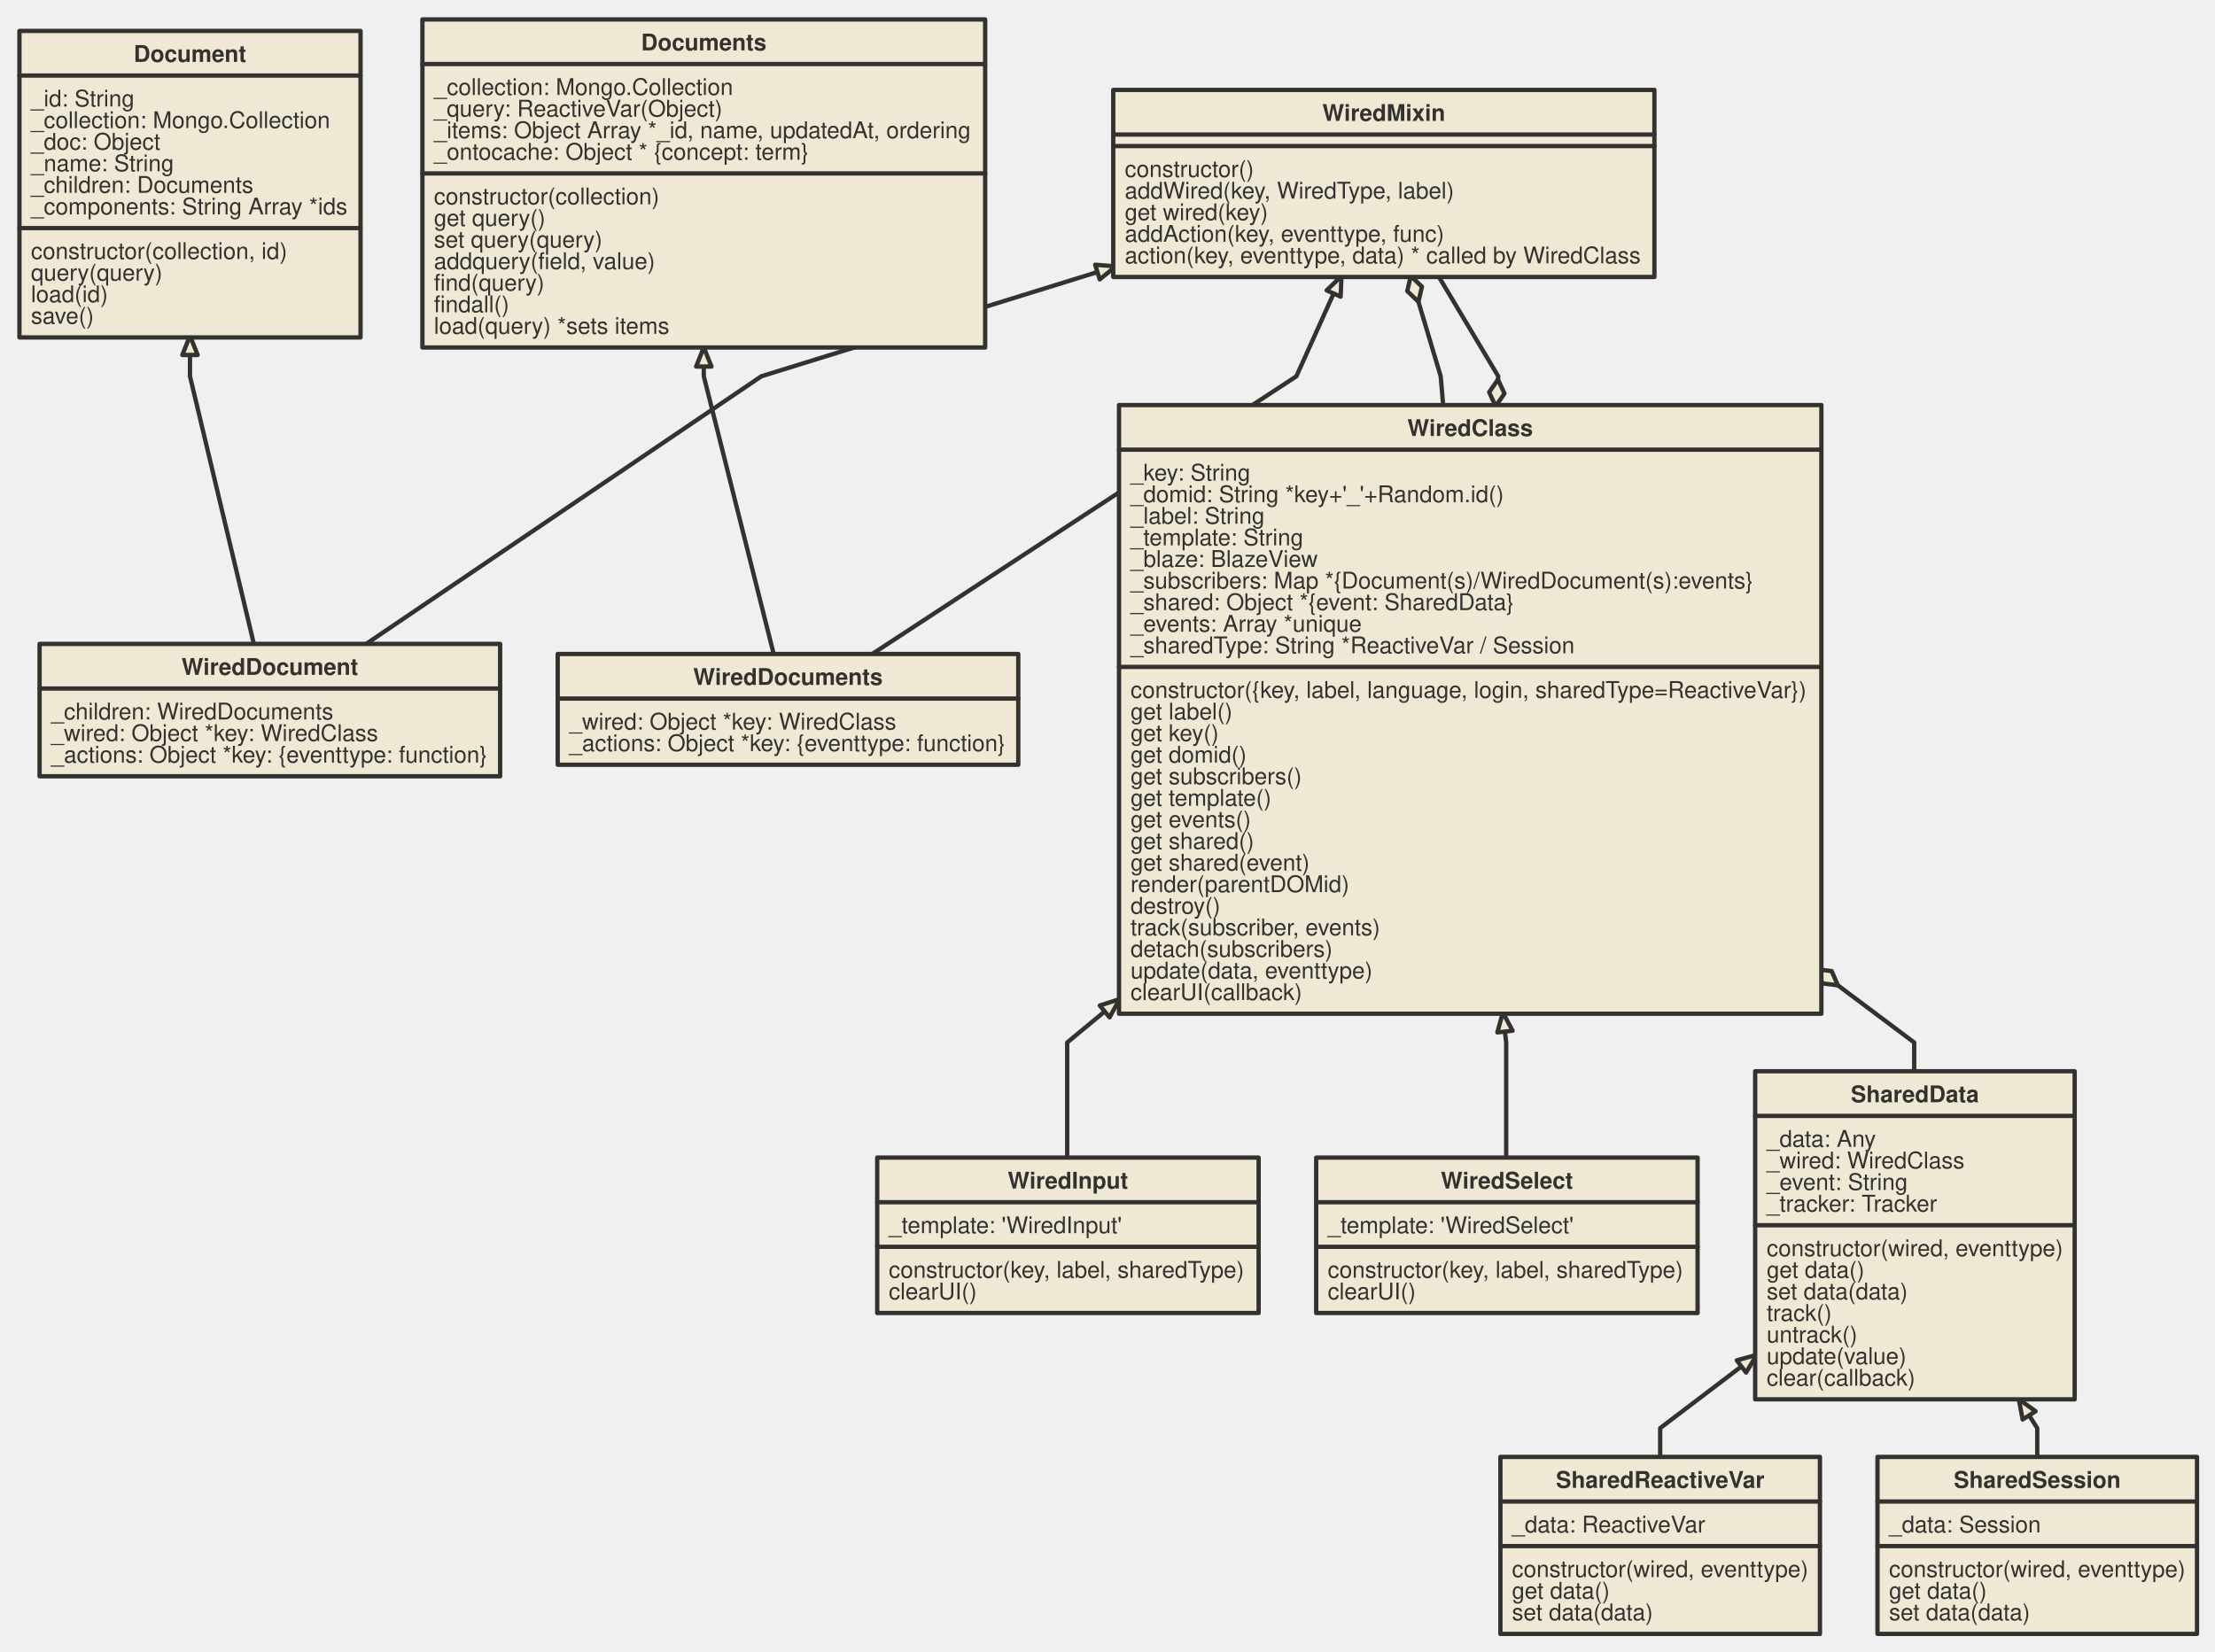
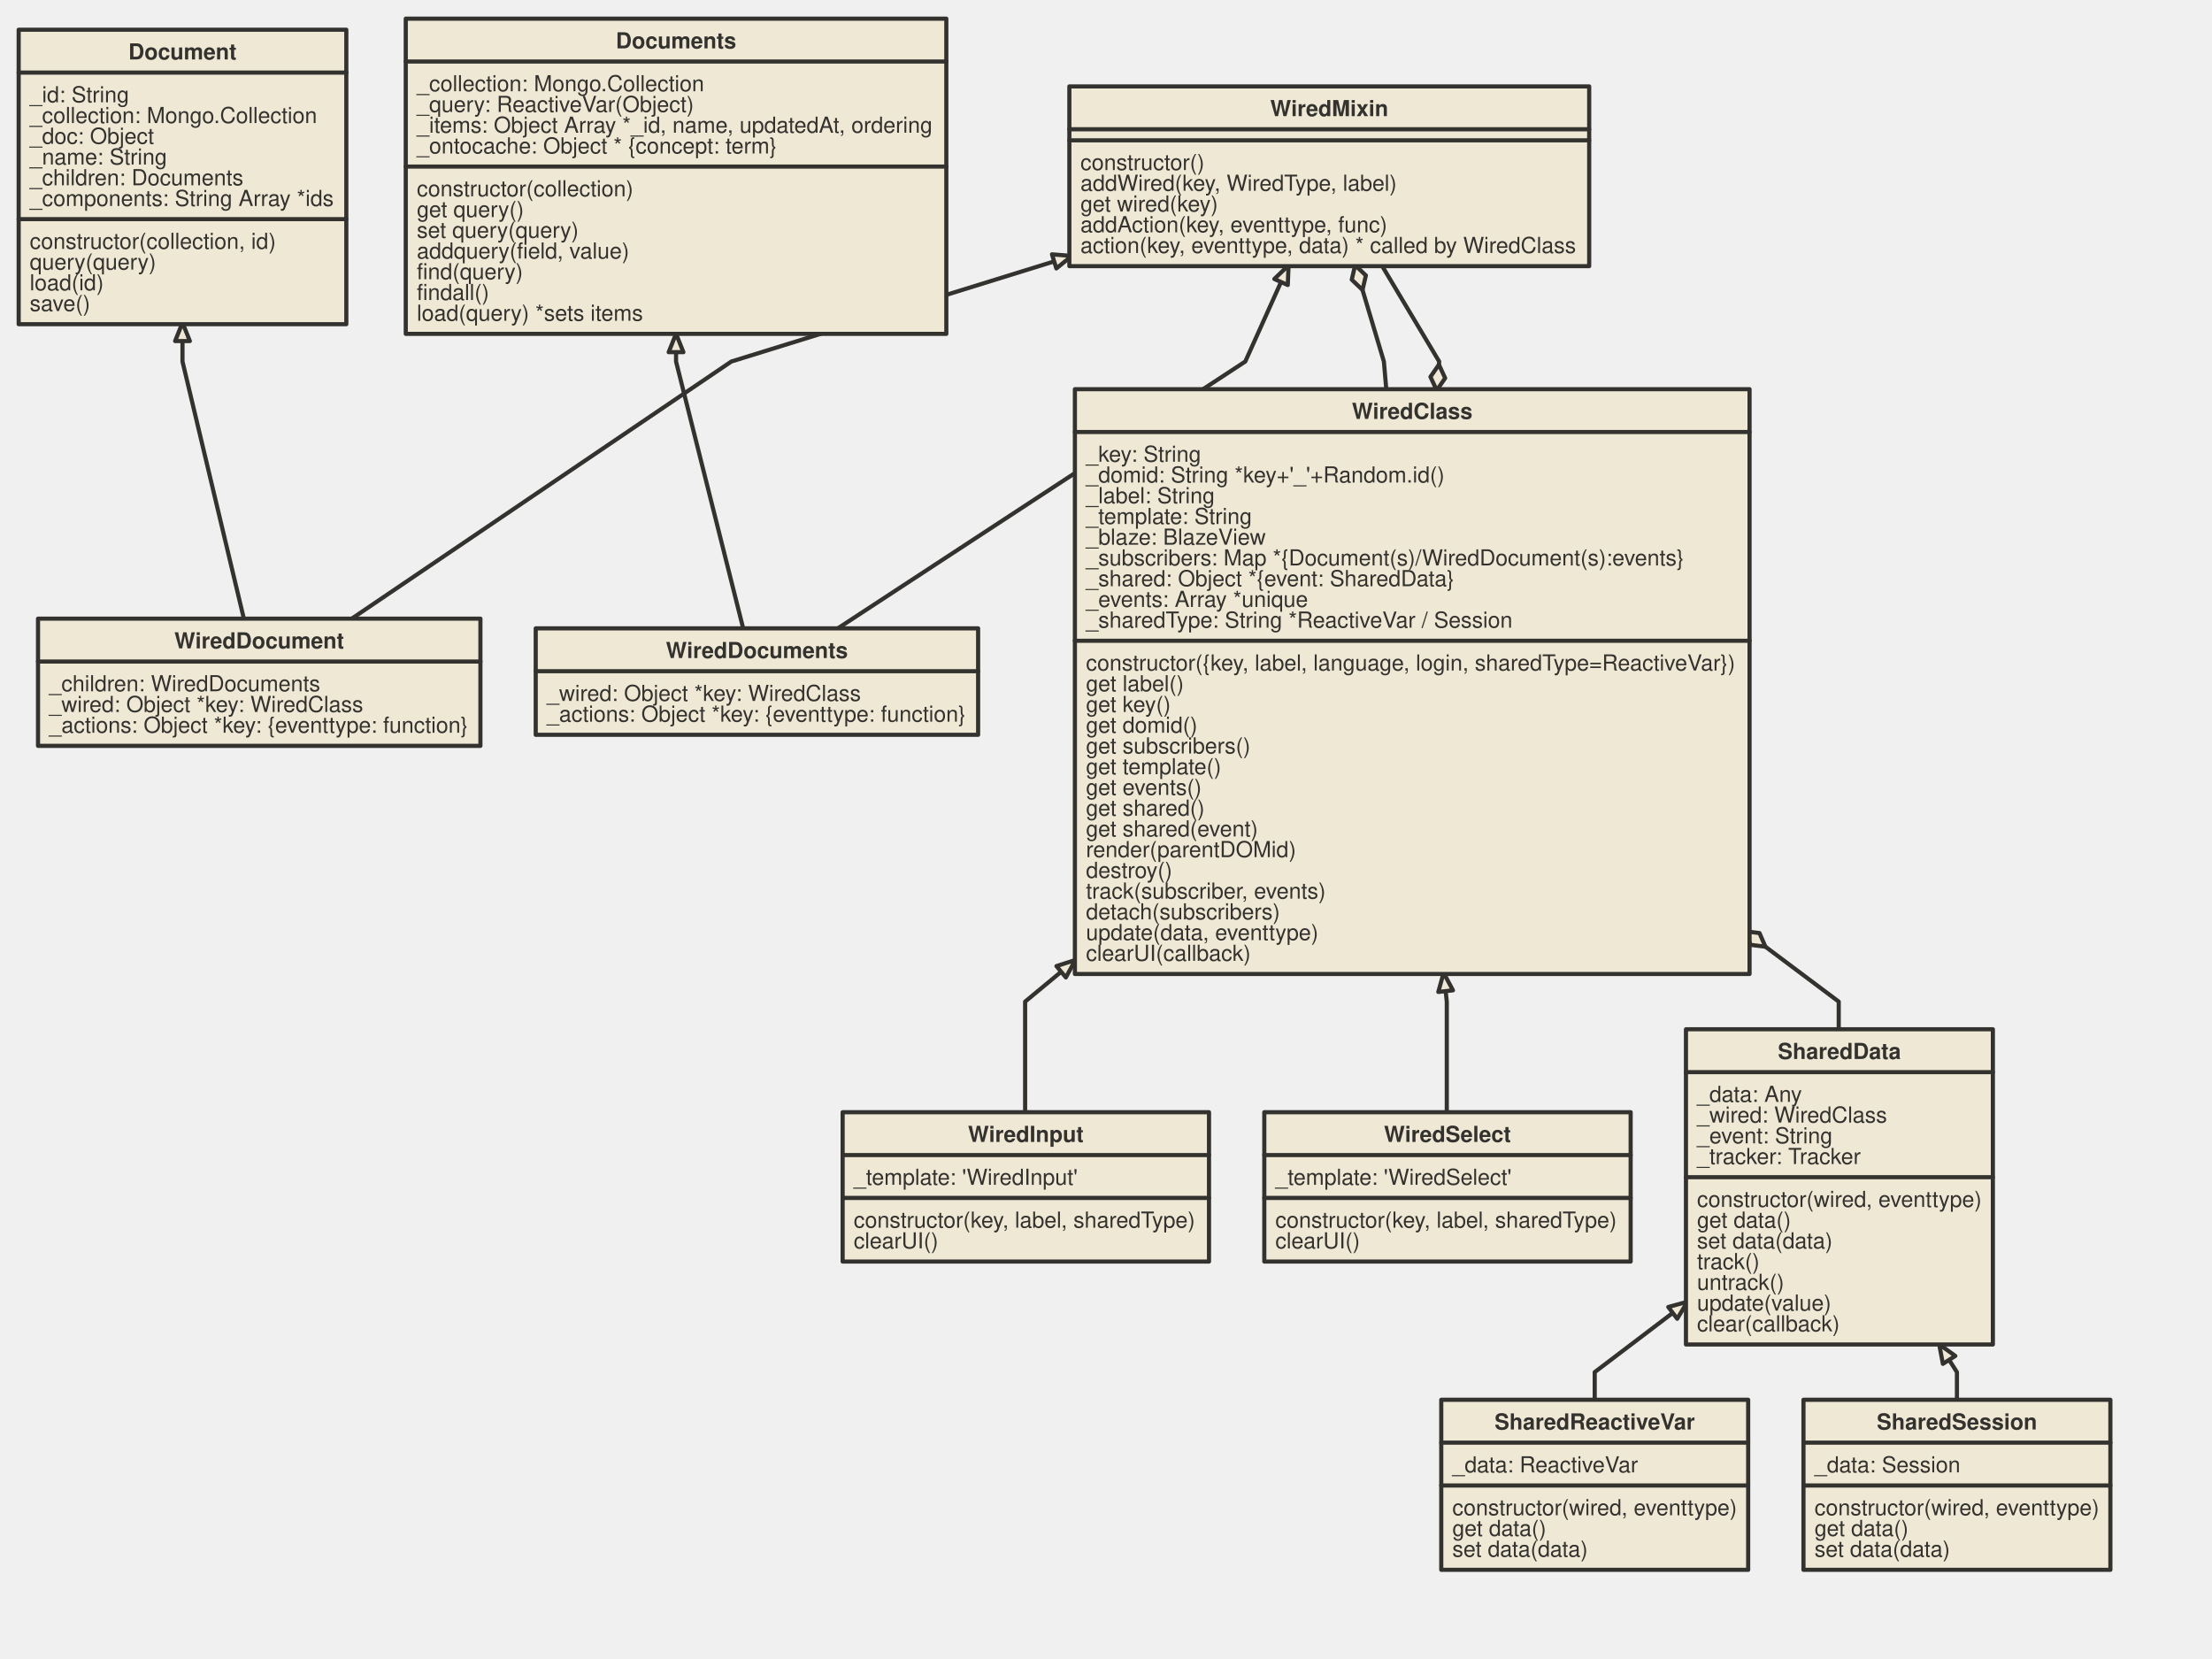
- <svg xmlns="http://www.w3.org/2000/svg" version="1.1" width="100%" height="100%">
+ <svg xmlns="http://www.w3.org/2000/svg" version="1.1" width="1600px" height="1200px">
  <defs />
  <g>
    <rect fill="#FFFFFF" stroke="none" x="0" y="0" width="1539" height="1148" opacity="0" />
    <g transform="scale(1,1) translate(0.5,0.5)">
      <g transform="translate(8,8) translate(5,5)">
        <text fill="#33322E" stroke="none" font-family="Calibri, Helvetica, sans-serif" font-size="12pt" font-style="normal" font-weight="normal" text-decoration="normal" x="126.5" y="239.86" text-anchor="start" dominant-baseline="alphabetic" />
        <text fill="#33322E" stroke="none" font-family="Calibri, Helvetica, sans-serif" font-size="12pt" font-style="normal" font-weight="normal" text-decoration="normal" x="171.253" y="427.515" text-anchor="start" dominant-baseline="alphabetic" />
        <path fill="none" stroke="#33322E" paint-order="fill stroke markers" d=" M 118.5 219.86 L 118.5 248 L 163.253 435.515" stroke-linecap="round" stroke-linejoin="round" stroke-miterlimit="10" stroke-width="3" stroke-dasharray="" />
        <path fill="#eee8d5" stroke="#33322E" paint-order="fill stroke markers" d=" M 123.833 233.193 L 118.5 233.193 L 113.167 233.193 L 118.5 219.86 Z" stroke-linecap="round" stroke-linejoin="round" stroke-miterlimit="10" stroke-width="3" stroke-dasharray="" />
        <text fill="#33322E" stroke="none" font-family="Calibri, Helvetica, sans-serif" font-size="12pt" font-style="normal" font-weight="normal" text-decoration="normal" x="769.74" y="191.62" text-anchor="start" dominant-baseline="alphabetic" />
        <text fill="#33322E" stroke="none" font-family="Calibri, Helvetica, sans-serif" font-size="12pt" font-style="normal" font-weight="normal" text-decoration="normal" x="246.682" y="427.515" text-anchor="start" dominant-baseline="alphabetic" />
        <path fill="none" stroke="#33322E" paint-order="fill stroke markers" d=" M 761.74 171.62 L 515.5 248 L 238.682 435.515" stroke-linecap="round" stroke-linejoin="round" stroke-miterlimit="10" stroke-width="3" stroke-dasharray="" />
        <path fill="#eee8d5" stroke="#33322E" paint-order="fill stroke markers" d=" M 750.585 180.664 L 749.005 175.57 L 747.425 170.476 L 761.74 171.62 Z" stroke-linecap="round" stroke-linejoin="round" stroke-miterlimit="10" stroke-width="3" stroke-dasharray="" />
        <text fill="#33322E" stroke="none" font-family="Calibri, Helvetica, sans-serif" font-size="12pt" font-style="normal" font-weight="normal" text-decoration="normal" x="483.5" y="247.9" text-anchor="start" dominant-baseline="alphabetic" />
        <text fill="#33322E" stroke="none" font-family="Calibri, Helvetica, sans-serif" font-size="12pt" font-style="normal" font-weight="normal" text-decoration="normal" x="532.43" y="434.46" text-anchor="start" dominant-baseline="alphabetic" />
        <path fill="none" stroke="#33322E" paint-order="fill stroke markers" d=" M 475.5 227.9 L 475.5 248 L 524.43 442.46" stroke-linecap="round" stroke-linejoin="round" stroke-miterlimit="10" stroke-width="3" stroke-dasharray="" />
        <path fill="#eee8d5" stroke="#33322E" paint-order="fill stroke markers" d=" M 480.833 241.233 L 475.5 241.233 L 470.167 241.233 L 475.5 227.9 Z" stroke-linecap="round" stroke-linejoin="round" stroke-miterlimit="10" stroke-width="3" stroke-dasharray="" />
        <text fill="#33322E" stroke="none" font-family="Calibri, Helvetica, sans-serif" font-size="12pt" font-style="normal" font-weight="normal" text-decoration="normal" x="926.58" y="198.32" text-anchor="start" dominant-baseline="alphabetic" />
        <text fill="#33322E" stroke="none" font-family="Calibri, Helvetica, sans-serif" font-size="12pt" font-style="normal" font-weight="normal" text-decoration="normal" x="598.31" y="434.46" text-anchor="start" dominant-baseline="alphabetic" />
        <path fill="none" stroke="#33322E" paint-order="fill stroke markers" d=" M 918.58 178.32 L 887.25 248 L 590.31 442.46" stroke-linecap="round" stroke-linejoin="round" stroke-miterlimit="10" stroke-width="3" stroke-dasharray="" />
        <path fill="#eee8d5" stroke="#33322E" paint-order="fill stroke markers" d=" M 917.977 192.668 L 913.112 190.481 L 908.248 188.294 L 918.58 178.32 Z" stroke-linecap="round" stroke-linejoin="round" stroke-miterlimit="10" stroke-width="3" stroke-dasharray="" />
        <text fill="#33322E" stroke="none" font-family="Calibri, Helvetica, sans-serif" font-size="12pt" font-style="normal" font-weight="normal" text-decoration="normal" x="772.335" y="700.905" text-anchor="start" dominant-baseline="alphabetic" />
        <text fill="#33322E" stroke="none" font-family="Calibri, Helvetica, sans-serif" font-size="12pt" font-style="normal" font-weight="normal" text-decoration="normal" x="736" y="783.4" text-anchor="start" dominant-baseline="alphabetic" />
        <path fill="none" stroke="#33322E" paint-order="fill stroke markers" d=" M 764.335 680.905 L 728 711 L 728 791.4" stroke-linecap="round" stroke-linejoin="round" stroke-miterlimit="10" stroke-width="3" stroke-dasharray="" />
        <path fill="#eee8d5" stroke="#33322E" paint-order="fill stroke markers" d=" M 757.469 693.517 L 754.066 689.41 L 750.664 685.303 L 764.335 680.905 Z" stroke-linecap="round" stroke-linejoin="round" stroke-miterlimit="10" stroke-width="3" stroke-dasharray="" />
        <text fill="#33322E" stroke="none" font-family="Calibri, Helvetica, sans-serif" font-size="12pt" font-style="normal" font-weight="normal" text-decoration="normal" x="1038.705" y="710.165" text-anchor="start" dominant-baseline="alphabetic" />
        <text fill="#33322E" stroke="none" font-family="Calibri, Helvetica, sans-serif" font-size="12pt" font-style="normal" font-weight="normal" text-decoration="normal" x="1041" y="783.4" text-anchor="start" dominant-baseline="alphabetic" />
        <path fill="none" stroke="#33322E" paint-order="fill stroke markers" d=" M 1030.705 690.165 L 1033 711 L 1033 791.4" stroke-linecap="round" stroke-linejoin="round" stroke-miterlimit="10" stroke-width="3" stroke-dasharray="" />
        <path fill="#eee8d5" stroke="#33322E" paint-order="fill stroke markers" d=" M 1037.466 702.834 L 1032.165 703.418 L 1026.864 704.002 L 1030.705 690.165 Z" stroke-linecap="round" stroke-linejoin="round" stroke-miterlimit="10" stroke-width="3" stroke-dasharray="" />
        <text fill="#33322E" stroke="none" font-family="Calibri, Helvetica, sans-serif" font-size="12pt" font-style="normal" font-weight="normal" text-decoration="normal" x="1215.07" y="948.08" text-anchor="start" dominant-baseline="alphabetic" />
        <text fill="#33322E" stroke="none" font-family="Calibri, Helvetica, sans-serif" font-size="12pt" font-style="normal" font-weight="normal" text-decoration="normal" x="1148" y="991.375" text-anchor="start" dominant-baseline="alphabetic" />
        <path fill="none" stroke="#33322E" paint-order="fill stroke markers" d=" M 1207.07 928.08 L 1140 979 L 1140 999.375" stroke-linecap="round" stroke-linejoin="round" stroke-miterlimit="10" stroke-width="3" stroke-dasharray="" />
        <path fill="#eee8d5" stroke="#33322E" paint-order="fill stroke markers" d=" M 1199.675 940.39 L 1196.45 936.142 L 1193.225 931.895 L 1207.07 928.08 Z" stroke-linecap="round" stroke-linejoin="round" stroke-miterlimit="10" stroke-width="3" stroke-dasharray="" />
        <text fill="#33322E" stroke="none" font-family="Calibri, Helvetica, sans-serif" font-size="12pt" font-style="normal" font-weight="normal" text-decoration="normal" x="1397.175" y="978.9" text-anchor="start" dominant-baseline="alphabetic" />
        <text fill="#33322E" stroke="none" font-family="Calibri, Helvetica, sans-serif" font-size="12pt" font-style="normal" font-weight="normal" text-decoration="normal" x="1410" y="991.375" text-anchor="start" dominant-baseline="alphabetic" />
        <path fill="none" stroke="#33322E" paint-order="fill stroke markers" d=" M 1389.175 958.9 L 1402 979 L 1402 999.375" stroke-linecap="round" stroke-linejoin="round" stroke-miterlimit="10" stroke-width="3" stroke-dasharray="" />
        <path fill="#eee8d5" stroke="#33322E" paint-order="fill stroke markers" d=" M 1400.843 967.271 L 1396.347 970.14 L 1391.851 973.009 L 1389.175 958.9 Z" stroke-linecap="round" stroke-linejoin="round" stroke-miterlimit="10" stroke-width="3" stroke-dasharray="" />
        <text fill="#33322E" stroke="none" font-family="Calibri, Helvetica, sans-serif" font-size="12pt" font-style="normal" font-weight="normal" text-decoration="normal" x="1256.52" y="680.07" text-anchor="start" dominant-baseline="alphabetic" />
        <text fill="#33322E" stroke="none" font-family="Calibri, Helvetica, sans-serif" font-size="12pt" font-style="normal" font-weight="normal" text-decoration="normal" x="1324.5" y="723.1" text-anchor="start" dominant-baseline="alphabetic" />
        <path fill="none" stroke="#33322E" paint-order="fill stroke markers" d=" M 1248.52 660.07 L 1316.5 711 L 1316.5 731.1" stroke-linecap="round" stroke-linejoin="round" stroke-miterlimit="10" stroke-width="3" stroke-dasharray="" />
        <path fill="#eee8d5" stroke="#33322E" paint-order="fill stroke markers" d=" M 1259.187 661.398 L 1263.459 671.262 L 1252.792 669.934 L 1248.52 660.07 Z" stroke-linecap="round" stroke-linejoin="round" stroke-miterlimit="10" stroke-width="3" stroke-dasharray="" />
        <text fill="#33322E" stroke="none" font-family="Calibri, Helvetica, sans-serif" font-size="12pt" font-style="normal" font-weight="normal" text-decoration="normal" x="974.7" y="198.32" text-anchor="start" dominant-baseline="alphabetic" />
        <text fill="#33322E" stroke="none" font-family="Calibri, Helvetica, sans-serif" font-size="12pt" font-style="normal" font-weight="normal" text-decoration="normal" x="997.3" y="260.835" text-anchor="start" dominant-baseline="alphabetic" />
        <path fill="none" stroke="#33322E" paint-order="fill stroke markers" d=" M 966.7 178.32 L 987.5 248 L 989.3 268.835" stroke-linecap="round" stroke-linejoin="round" stroke-miterlimit="10" stroke-width="3" stroke-dasharray="" />
        <path fill="#eee8d5" stroke="#33322E" paint-order="fill stroke markers" d=" M 974.48 185.738 L 972.039 196.207 L 964.259 188.789 L 966.7 178.32 Z" stroke-linecap="round" stroke-linejoin="round" stroke-miterlimit="10" stroke-width="3" stroke-dasharray="" />
        <text fill="#33322E" stroke="none" font-family="Calibri, Helvetica, sans-serif" font-size="12pt" font-style="normal" font-weight="normal" text-decoration="normal" x="993.9" y="198.32" text-anchor="start" dominant-baseline="alphabetic" />
        <text fill="#33322E" stroke="none" font-family="Calibri, Helvetica, sans-serif" font-size="12pt" font-style="normal" font-weight="normal" text-decoration="normal" x="1033.7" y="260.835" text-anchor="start" dominant-baseline="alphabetic" />
        <path fill="none" stroke="#33322E" paint-order="fill stroke markers" d=" M 985.9 178.32 L 1027.5 248 L 1025.7 268.835" stroke-linecap="round" stroke-linejoin="round" stroke-miterlimit="10" stroke-width="3" stroke-dasharray="" />
        <path fill="#eee8d5" stroke="#33322E" paint-order="fill stroke markers" d=" M 1021.19 259.077 L 1027.307 250.238 L 1031.817 259.995 L 1025.7 268.835 Z" stroke-linecap="round" stroke-linejoin="round" stroke-miterlimit="10" stroke-width="3" stroke-dasharray="" />
        <path fill="#eee8d5" stroke="#33322E" paint-order="fill stroke markers" d=" M 0 8 L 237 8 L 237 221 L 0 221 Z" stroke-linecap="round" stroke-linejoin="round" stroke-miterlimit="10" stroke-width="3" stroke-dasharray="" />
        <g transform="translate(0,8)">
          <g transform="translate(8,8)">
            <text fill="#33322E" stroke="none" font-family="Calibri, Helvetica, sans-serif" font-size="12pt" font-style="normal" font-weight="bold" text-decoration="normal" x="110.5" y="13.5" text-anchor="middle" dominant-baseline="alphabetic">Document</text>
            <g transform="translate(5,5)" />
          </g>
        </g>
        <path fill="none" stroke="#33322E" paint-order="fill stroke markers" d=" M 0 39 L 237 39" stroke-linecap="round" stroke-linejoin="round" stroke-miterlimit="10" stroke-width="3" stroke-dasharray="" />
        <g transform="translate(0,39)">
          <g transform="translate(8,8)">
            <text fill="#33322E" stroke="none" font-family="Calibri, Helvetica, sans-serif" font-size="12pt" font-style="normal" font-weight="normal" text-decoration="normal" x="0" y="13.5" text-anchor="start" dominant-baseline="alphabetic">_id: String</text>
            <text fill="#33322E" stroke="none" font-family="Calibri, Helvetica, sans-serif" font-size="12pt" font-style="normal" font-weight="normal" text-decoration="normal" x="0" y="28.5" text-anchor="start" dominant-baseline="alphabetic">_collection: Mongo.Collection</text>
            <text fill="#33322E" stroke="none" font-family="Calibri, Helvetica, sans-serif" font-size="12pt" font-style="normal" font-weight="normal" text-decoration="normal" x="0" y="43.5" text-anchor="start" dominant-baseline="alphabetic">_doc: Object</text>
            <text fill="#33322E" stroke="none" font-family="Calibri, Helvetica, sans-serif" font-size="12pt" font-style="normal" font-weight="normal" text-decoration="normal" x="0" y="58.5" text-anchor="start" dominant-baseline="alphabetic">_name: String</text>
            <text fill="#33322E" stroke="none" font-family="Calibri, Helvetica, sans-serif" font-size="12pt" font-style="normal" font-weight="normal" text-decoration="normal" x="0" y="73.5" text-anchor="start" dominant-baseline="alphabetic">_children: Documents</text>
            <text fill="#33322E" stroke="none" font-family="Calibri, Helvetica, sans-serif" font-size="12pt" font-style="normal" font-weight="normal" text-decoration="normal" x="0" y="88.5" text-anchor="start" dominant-baseline="alphabetic">_components: String Array *ids</text>
            <g transform="translate(5,5)" />
          </g>
        </g>
        <path fill="none" stroke="#33322E" paint-order="fill stroke markers" d=" M 0 145 L 237 145" stroke-linecap="round" stroke-linejoin="round" stroke-miterlimit="10" stroke-width="3" stroke-dasharray="" />
        <g transform="translate(0,145)">
          <g transform="translate(8,8)">
            <text fill="#33322E" stroke="none" font-family="Calibri, Helvetica, sans-serif" font-size="12pt" font-style="normal" font-weight="normal" text-decoration="normal" x="0" y="13.5" text-anchor="start" dominant-baseline="alphabetic">constructor(collection, id)</text>
            <text fill="#33322E" stroke="none" font-family="Calibri, Helvetica, sans-serif" font-size="12pt" font-style="normal" font-weight="normal" text-decoration="normal" x="0" y="28.5" text-anchor="start" dominant-baseline="alphabetic">query(query)</text>
            <text fill="#33322E" stroke="none" font-family="Calibri, Helvetica, sans-serif" font-size="12pt" font-style="normal" font-weight="normal" text-decoration="normal" x="0" y="43.5" text-anchor="start" dominant-baseline="alphabetic">load(id)</text>
            <text fill="#33322E" stroke="none" font-family="Calibri, Helvetica, sans-serif" font-size="12pt" font-style="normal" font-weight="normal" text-decoration="normal" x="0" y="58.5" text-anchor="start" dominant-baseline="alphabetic">save()</text>
            <g transform="translate(5,5)" />
          </g>
        </g>
        <path fill="#eee8d5" stroke="#33322E" paint-order="fill stroke markers" d=" M 280 0 L 671 0 L 671 228 L 280 228 Z" stroke-linecap="round" stroke-linejoin="round" stroke-miterlimit="10" stroke-width="3" stroke-dasharray="" />
        <g transform="translate(280,0)">
          <g transform="translate(8,8)">
            <text fill="#33322E" stroke="none" font-family="Calibri, Helvetica, sans-serif" font-size="12pt" font-style="normal" font-weight="bold" text-decoration="normal" x="187.5" y="13.5" text-anchor="middle" dominant-baseline="alphabetic">Documents</text>
            <g transform="translate(5,5)" />
          </g>
        </g>
        <path fill="none" stroke="#33322E" paint-order="fill stroke markers" d=" M 280 31 L 671 31" stroke-linecap="round" stroke-linejoin="round" stroke-miterlimit="10" stroke-width="3" stroke-dasharray="" />
        <g transform="translate(280,31)">
          <g transform="translate(8,8)">
            <text fill="#33322E" stroke="none" font-family="Calibri, Helvetica, sans-serif" font-size="12pt" font-style="normal" font-weight="normal" text-decoration="normal" x="0" y="13.5" text-anchor="start" dominant-baseline="alphabetic">_collection: Mongo.Collection</text>
            <text fill="#33322E" stroke="none" font-family="Calibri, Helvetica, sans-serif" font-size="12pt" font-style="normal" font-weight="normal" text-decoration="normal" x="0" y="28.5" text-anchor="start" dominant-baseline="alphabetic">_query: ReactiveVar(Object)</text>
            <text fill="#33322E" stroke="none" font-family="Calibri, Helvetica, sans-serif" font-size="12pt" font-style="normal" font-weight="normal" text-decoration="normal" x="0" y="43.5" text-anchor="start" dominant-baseline="alphabetic">_items: Object Array *_id, name, updatedAt, ordering</text>
            <text fill="#33322E" stroke="none" font-family="Calibri, Helvetica, sans-serif" font-size="12pt" font-style="normal" font-weight="normal" text-decoration="normal" x="0" y="58.5" text-anchor="start" dominant-baseline="alphabetic">_ontocache: Object * {concept: term}</text>
            <g transform="translate(5,5)" />
          </g>
        </g>
        <path fill="none" stroke="#33322E" paint-order="fill stroke markers" d=" M 280 107 L 671 107" stroke-linecap="round" stroke-linejoin="round" stroke-miterlimit="10" stroke-width="3" stroke-dasharray="" />
        <g transform="translate(280,107)">
          <g transform="translate(8,8)">
            <text fill="#33322E" stroke="none" font-family="Calibri, Helvetica, sans-serif" font-size="12pt" font-style="normal" font-weight="normal" text-decoration="normal" x="0" y="13.5" text-anchor="start" dominant-baseline="alphabetic">constructor(collection)</text>
            <text fill="#33322E" stroke="none" font-family="Calibri, Helvetica, sans-serif" font-size="12pt" font-style="normal" font-weight="normal" text-decoration="normal" x="0" y="28.5" text-anchor="start" dominant-baseline="alphabetic">get query()</text>
            <text fill="#33322E" stroke="none" font-family="Calibri, Helvetica, sans-serif" font-size="12pt" font-style="normal" font-weight="normal" text-decoration="normal" x="0" y="43.5" text-anchor="start" dominant-baseline="alphabetic">set query(query)</text>
            <text fill="#33322E" stroke="none" font-family="Calibri, Helvetica, sans-serif" font-size="12pt" font-style="normal" font-weight="normal" text-decoration="normal" x="0" y="58.5" text-anchor="start" dominant-baseline="alphabetic">addquery(field, value)</text>
            <text fill="#33322E" stroke="none" font-family="Calibri, Helvetica, sans-serif" font-size="12pt" font-style="normal" font-weight="normal" text-decoration="normal" x="0" y="73.5" text-anchor="start" dominant-baseline="alphabetic">find(query)</text>
            <text fill="#33322E" stroke="none" font-family="Calibri, Helvetica, sans-serif" font-size="12pt" font-style="normal" font-weight="normal" text-decoration="normal" x="0" y="88.5" text-anchor="start" dominant-baseline="alphabetic">findall()</text>
            <text fill="#33322E" stroke="none" font-family="Calibri, Helvetica, sans-serif" font-size="12pt" font-style="normal" font-weight="normal" text-decoration="normal" x="0" y="103.5" text-anchor="start" dominant-baseline="alphabetic">load(query) *sets items</text>
            <g transform="translate(5,5)" />
          </g>
        </g>
        <path fill="#eee8d5" stroke="#33322E" paint-order="fill stroke markers" d=" M 760 49 L 1136 49 L 1136 179 L 760 179 Z" stroke-linecap="round" stroke-linejoin="round" stroke-miterlimit="10" stroke-width="3" stroke-dasharray="" />
        <g transform="translate(760,49)">
          <g transform="translate(8,8)">
            <text fill="#33322E" stroke="none" font-family="Calibri, Helvetica, sans-serif" font-size="12pt" font-style="normal" font-weight="bold" text-decoration="normal" x="180" y="13.5" text-anchor="middle" dominant-baseline="alphabetic">WiredMixin</text>
            <g transform="translate(5,5)" />
          </g>
        </g>
        <path fill="none" stroke="#33322E" paint-order="fill stroke markers" d=" M 760 80 L 1136 80" stroke-linecap="round" stroke-linejoin="round" stroke-miterlimit="10" stroke-width="3" stroke-dasharray="" />
        <g transform="translate(760,80)">
          <g transform="translate(8,8) translate(5,5)" />
        </g>
        <path fill="none" stroke="#33322E" paint-order="fill stroke markers" d=" M 760 88 L 1136 88" stroke-linecap="round" stroke-linejoin="round" stroke-miterlimit="10" stroke-width="3" stroke-dasharray="" />
        <g transform="translate(760,88)">
          <g transform="translate(8,8)">
            <text fill="#33322E" stroke="none" font-family="Calibri, Helvetica, sans-serif" font-size="12pt" font-style="normal" font-weight="normal" text-decoration="normal" x="0" y="13.5" text-anchor="start" dominant-baseline="alphabetic">constructor()</text>
            <text fill="#33322E" stroke="none" font-family="Calibri, Helvetica, sans-serif" font-size="12pt" font-style="normal" font-weight="normal" text-decoration="normal" x="0" y="28.5" text-anchor="start" dominant-baseline="alphabetic">addWired(key, WiredType, label)</text>
            <text fill="#33322E" stroke="none" font-family="Calibri, Helvetica, sans-serif" font-size="12pt" font-style="normal" font-weight="normal" text-decoration="normal" x="0" y="43.5" text-anchor="start" dominant-baseline="alphabetic">get wired(key)</text>
            <text fill="#33322E" stroke="none" font-family="Calibri, Helvetica, sans-serif" font-size="12pt" font-style="normal" font-weight="normal" text-decoration="normal" x="0" y="58.5" text-anchor="start" dominant-baseline="alphabetic">addAction(key, eventtype, func)</text>
            <text fill="#33322E" stroke="none" font-family="Calibri, Helvetica, sans-serif" font-size="12pt" font-style="normal" font-weight="normal" text-decoration="normal" x="0" y="73.5" text-anchor="start" dominant-baseline="alphabetic">action(key, eventtype, data) * called by WiredClass</text>
            <g transform="translate(5,5)" />
          </g>
        </g>
        <path fill="#eee8d5" stroke="#33322E" paint-order="fill stroke markers" d=" M 14 434 L 334 434 L 334 526 L 14 526 Z" stroke-linecap="round" stroke-linejoin="round" stroke-miterlimit="10" stroke-width="3" stroke-dasharray="" />
        <g transform="translate(14,434)">
          <g transform="translate(8,8)">
            <text fill="#33322E" stroke="none" font-family="Calibri, Helvetica, sans-serif" font-size="12pt" font-style="normal" font-weight="bold" text-decoration="normal" x="152" y="13.5" text-anchor="middle" dominant-baseline="alphabetic">WiredDocument</text>
            <g transform="translate(5,5)" />
          </g>
        </g>
        <path fill="none" stroke="#33322E" paint-order="fill stroke markers" d=" M 14 465 L 334 465" stroke-linecap="round" stroke-linejoin="round" stroke-miterlimit="10" stroke-width="3" stroke-dasharray="" />
        <g transform="translate(14,465)">
          <g transform="translate(8,8)">
            <text fill="#33322E" stroke="none" font-family="Calibri, Helvetica, sans-serif" font-size="12pt" font-style="normal" font-weight="normal" text-decoration="normal" x="0" y="13.5" text-anchor="start" dominant-baseline="alphabetic">_children: WiredDocuments</text>
            <text fill="#33322E" stroke="none" font-family="Calibri, Helvetica, sans-serif" font-size="12pt" font-style="normal" font-weight="normal" text-decoration="normal" x="0" y="28.5" text-anchor="start" dominant-baseline="alphabetic">_wired: Object *key: WiredClass</text>
            <text fill="#33322E" stroke="none" font-family="Calibri, Helvetica, sans-serif" font-size="12pt" font-style="normal" font-weight="normal" text-decoration="normal" x="0" y="43.5" text-anchor="start" dominant-baseline="alphabetic">_actions: Object *key: {eventtype: function}</text>
            <g transform="translate(5,5)" />
          </g>
        </g>
        <path fill="#eee8d5" stroke="#33322E" paint-order="fill stroke markers" d=" M 374 441 L 694 441 L 694 518 L 374 518 Z" stroke-linecap="round" stroke-linejoin="round" stroke-miterlimit="10" stroke-width="3" stroke-dasharray="" />
        <g transform="translate(374,441)">
          <g transform="translate(8,8)">
            <text fill="#33322E" stroke="none" font-family="Calibri, Helvetica, sans-serif" font-size="12pt" font-style="normal" font-weight="bold" text-decoration="normal" x="152" y="13.5" text-anchor="middle" dominant-baseline="alphabetic">WiredDocuments</text>
            <g transform="translate(5,5)" />
          </g>
        </g>
        <path fill="none" stroke="#33322E" paint-order="fill stroke markers" d=" M 374 472 L 694 472" stroke-linecap="round" stroke-linejoin="round" stroke-miterlimit="10" stroke-width="3" stroke-dasharray="" />
        <g transform="translate(374,472)">
          <g transform="translate(8,8)">
            <text fill="#33322E" stroke="none" font-family="Calibri, Helvetica, sans-serif" font-size="12pt" font-style="normal" font-weight="normal" text-decoration="normal" x="0" y="13.5" text-anchor="start" dominant-baseline="alphabetic">_wired: Object *key: WiredClass</text>
            <text fill="#33322E" stroke="none" font-family="Calibri, Helvetica, sans-serif" font-size="12pt" font-style="normal" font-weight="normal" text-decoration="normal" x="0" y="28.5" text-anchor="start" dominant-baseline="alphabetic">_actions: Object *key: {eventtype: function}</text>
            <g transform="translate(5,5)" />
          </g>
        </g>
        <path fill="#eee8d5" stroke="#33322E" paint-order="fill stroke markers" d=" M 764 268 L 1252 268 L 1252 691 L 764 691 Z" stroke-linecap="round" stroke-linejoin="round" stroke-miterlimit="10" stroke-width="3" stroke-dasharray="" />
        <g transform="translate(764,268)">
          <g transform="translate(8,8)">
            <text fill="#33322E" stroke="none" font-family="Calibri, Helvetica, sans-serif" font-size="12pt" font-style="normal" font-weight="bold" text-decoration="normal" x="236" y="13.5" text-anchor="middle" dominant-baseline="alphabetic">WiredClass</text>
            <g transform="translate(5,5)" />
          </g>
        </g>
        <path fill="none" stroke="#33322E" paint-order="fill stroke markers" d=" M 764 299 L 1252 299" stroke-linecap="round" stroke-linejoin="round" stroke-miterlimit="10" stroke-width="3" stroke-dasharray="" />
        <g transform="translate(764,299)">
          <g transform="translate(8,8)">
            <text fill="#33322E" stroke="none" font-family="Calibri, Helvetica, sans-serif" font-size="12pt" font-style="normal" font-weight="normal" text-decoration="normal" x="0" y="13.5" text-anchor="start" dominant-baseline="alphabetic">_key: String</text>
            <text fill="#33322E" stroke="none" font-family="Calibri, Helvetica, sans-serif" font-size="12pt" font-style="normal" font-weight="normal" text-decoration="normal" x="0" y="28.5" text-anchor="start" dominant-baseline="alphabetic">_domid: String *key+'_'+Random.id()</text>
            <text fill="#33322E" stroke="none" font-family="Calibri, Helvetica, sans-serif" font-size="12pt" font-style="normal" font-weight="normal" text-decoration="normal" x="0" y="43.5" text-anchor="start" dominant-baseline="alphabetic">_label: String</text>
            <text fill="#33322E" stroke="none" font-family="Calibri, Helvetica, sans-serif" font-size="12pt" font-style="normal" font-weight="normal" text-decoration="normal" x="0" y="58.5" text-anchor="start" dominant-baseline="alphabetic">_template: String</text>
            <text fill="#33322E" stroke="none" font-family="Calibri, Helvetica, sans-serif" font-size="12pt" font-style="normal" font-weight="normal" text-decoration="normal" x="0" y="73.5" text-anchor="start" dominant-baseline="alphabetic">_blaze: BlazeView</text>
            <text fill="#33322E" stroke="none" font-family="Calibri, Helvetica, sans-serif" font-size="12pt" font-style="normal" font-weight="normal" text-decoration="normal" x="0" y="88.5" text-anchor="start" dominant-baseline="alphabetic">_subscribers: Map *{Document(s)/WiredDocument(s):events}</text>
            <text fill="#33322E" stroke="none" font-family="Calibri, Helvetica, sans-serif" font-size="12pt" font-style="normal" font-weight="normal" text-decoration="normal" x="0" y="103.5" text-anchor="start" dominant-baseline="alphabetic">_shared: Object *{event: SharedData}</text>
            <text fill="#33322E" stroke="none" font-family="Calibri, Helvetica, sans-serif" font-size="12pt" font-style="normal" font-weight="normal" text-decoration="normal" x="0" y="118.5" text-anchor="start" dominant-baseline="alphabetic">_events: Array *unique</text>
            <text fill="#33322E" stroke="none" font-family="Calibri, Helvetica, sans-serif" font-size="12pt" font-style="normal" font-weight="normal" text-decoration="normal" x="0" y="133.5" text-anchor="start" dominant-baseline="alphabetic">_sharedType: String *ReactiveVar / Session</text>
            <g transform="translate(5,5)" />
          </g>
        </g>
        <path fill="none" stroke="#33322E" paint-order="fill stroke markers" d=" M 764 450 L 1252 450" stroke-linecap="round" stroke-linejoin="round" stroke-miterlimit="10" stroke-width="3" stroke-dasharray="" />
        <g transform="translate(764,450)">
          <g transform="translate(8,8)">
            <text fill="#33322E" stroke="none" font-family="Calibri, Helvetica, sans-serif" font-size="12pt" font-style="normal" font-weight="normal" text-decoration="normal" x="0" y="13.5" text-anchor="start" dominant-baseline="alphabetic">constructor({key, label, language, login, sharedType=ReactiveVar})</text>
            <text fill="#33322E" stroke="none" font-family="Calibri, Helvetica, sans-serif" font-size="12pt" font-style="normal" font-weight="normal" text-decoration="normal" x="0" y="28.5" text-anchor="start" dominant-baseline="alphabetic">get label()</text>
            <text fill="#33322E" stroke="none" font-family="Calibri, Helvetica, sans-serif" font-size="12pt" font-style="normal" font-weight="normal" text-decoration="normal" x="0" y="43.5" text-anchor="start" dominant-baseline="alphabetic">get key()</text>
            <text fill="#33322E" stroke="none" font-family="Calibri, Helvetica, sans-serif" font-size="12pt" font-style="normal" font-weight="normal" text-decoration="normal" x="0" y="58.5" text-anchor="start" dominant-baseline="alphabetic">get domid()</text>
            <text fill="#33322E" stroke="none" font-family="Calibri, Helvetica, sans-serif" font-size="12pt" font-style="normal" font-weight="normal" text-decoration="normal" x="0" y="73.5" text-anchor="start" dominant-baseline="alphabetic">get subscribers()</text>
            <text fill="#33322E" stroke="none" font-family="Calibri, Helvetica, sans-serif" font-size="12pt" font-style="normal" font-weight="normal" text-decoration="normal" x="0" y="88.5" text-anchor="start" dominant-baseline="alphabetic">get template()</text>
            <text fill="#33322E" stroke="none" font-family="Calibri, Helvetica, sans-serif" font-size="12pt" font-style="normal" font-weight="normal" text-decoration="normal" x="0" y="103.5" text-anchor="start" dominant-baseline="alphabetic">get events()</text>
            <text fill="#33322E" stroke="none" font-family="Calibri, Helvetica, sans-serif" font-size="12pt" font-style="normal" font-weight="normal" text-decoration="normal" x="0" y="118.5" text-anchor="start" dominant-baseline="alphabetic">get shared()</text>
            <text fill="#33322E" stroke="none" font-family="Calibri, Helvetica, sans-serif" font-size="12pt" font-style="normal" font-weight="normal" text-decoration="normal" x="0" y="133.5" text-anchor="start" dominant-baseline="alphabetic">get shared(event)</text>
            <text fill="#33322E" stroke="none" font-family="Calibri, Helvetica, sans-serif" font-size="12pt" font-style="normal" font-weight="normal" text-decoration="normal" x="0" y="148.5" text-anchor="start" dominant-baseline="alphabetic">render(parentDOMid)</text>
            <text fill="#33322E" stroke="none" font-family="Calibri, Helvetica, sans-serif" font-size="12pt" font-style="normal" font-weight="normal" text-decoration="normal" x="0" y="163.5" text-anchor="start" dominant-baseline="alphabetic">destroy()</text>
            <text fill="#33322E" stroke="none" font-family="Calibri, Helvetica, sans-serif" font-size="12pt" font-style="normal" font-weight="normal" text-decoration="normal" x="0" y="178.5" text-anchor="start" dominant-baseline="alphabetic">track(subscriber, events)</text>
            <text fill="#33322E" stroke="none" font-family="Calibri, Helvetica, sans-serif" font-size="12pt" font-style="normal" font-weight="normal" text-decoration="normal" x="0" y="193.5" text-anchor="start" dominant-baseline="alphabetic">detach(subscribers)</text>
            <text fill="#33322E" stroke="none" font-family="Calibri, Helvetica, sans-serif" font-size="12pt" font-style="normal" font-weight="normal" text-decoration="normal" x="0" y="208.5" text-anchor="start" dominant-baseline="alphabetic">update(data, eventtype)</text>
            <text fill="#33322E" stroke="none" font-family="Calibri, Helvetica, sans-serif" font-size="12pt" font-style="normal" font-weight="normal" text-decoration="normal" x="0" y="223.5" text-anchor="start" dominant-baseline="alphabetic">clearUI(callback)</text>
            <g transform="translate(5,5)" />
          </g>
        </g>
        <path fill="#eee8d5" stroke="#33322E" paint-order="fill stroke markers" d=" M 596 791 L 861 791 L 861 899 L 596 899 Z" stroke-linecap="round" stroke-linejoin="round" stroke-miterlimit="10" stroke-width="3" stroke-dasharray="" />
        <g transform="translate(596,791)">
          <g transform="translate(8,8)">
            <text fill="#33322E" stroke="none" font-family="Calibri, Helvetica, sans-serif" font-size="12pt" font-style="normal" font-weight="bold" text-decoration="normal" x="124.5" y="13.5" text-anchor="middle" dominant-baseline="alphabetic">WiredInput</text>
            <g transform="translate(5,5)" />
          </g>
        </g>
        <path fill="none" stroke="#33322E" paint-order="fill stroke markers" d=" M 596 822 L 861 822" stroke-linecap="round" stroke-linejoin="round" stroke-miterlimit="10" stroke-width="3" stroke-dasharray="" />
        <g transform="translate(596,822)">
          <g transform="translate(8,8)">
            <text fill="#33322E" stroke="none" font-family="Calibri, Helvetica, sans-serif" font-size="12pt" font-style="normal" font-weight="normal" text-decoration="normal" x="0" y="13.5" text-anchor="start" dominant-baseline="alphabetic">_template: 'WiredInput'</text>
            <g transform="translate(5,5)" />
          </g>
        </g>
        <path fill="none" stroke="#33322E" paint-order="fill stroke markers" d=" M 596 853 L 861 853" stroke-linecap="round" stroke-linejoin="round" stroke-miterlimit="10" stroke-width="3" stroke-dasharray="" />
        <g transform="translate(596,853)">
          <g transform="translate(8,8)">
            <text fill="#33322E" stroke="none" font-family="Calibri, Helvetica, sans-serif" font-size="12pt" font-style="normal" font-weight="normal" text-decoration="normal" x="0" y="13.5" text-anchor="start" dominant-baseline="alphabetic">constructor(key, label, sharedType)</text>
            <text fill="#33322E" stroke="none" font-family="Calibri, Helvetica, sans-serif" font-size="12pt" font-style="normal" font-weight="normal" text-decoration="normal" x="0" y="28.5" text-anchor="start" dominant-baseline="alphabetic">clearUI()</text>
            <g transform="translate(5,5)" />
          </g>
        </g>
        <path fill="#eee8d5" stroke="#33322E" paint-order="fill stroke markers" d=" M 901 791 L 1166 791 L 1166 899 L 901 899 Z" stroke-linecap="round" stroke-linejoin="round" stroke-miterlimit="10" stroke-width="3" stroke-dasharray="" />
        <g transform="translate(901,791)">
          <g transform="translate(8,8)">
            <text fill="#33322E" stroke="none" font-family="Calibri, Helvetica, sans-serif" font-size="12pt" font-style="normal" font-weight="bold" text-decoration="normal" x="124.5" y="13.5" text-anchor="middle" dominant-baseline="alphabetic">WiredSelect</text>
            <g transform="translate(5,5)" />
          </g>
        </g>
        <path fill="none" stroke="#33322E" paint-order="fill stroke markers" d=" M 901 822 L 1166 822" stroke-linecap="round" stroke-linejoin="round" stroke-miterlimit="10" stroke-width="3" stroke-dasharray="" />
        <g transform="translate(901,822)">
          <g transform="translate(8,8)">
            <text fill="#33322E" stroke="none" font-family="Calibri, Helvetica, sans-serif" font-size="12pt" font-style="normal" font-weight="normal" text-decoration="normal" x="0" y="13.5" text-anchor="start" dominant-baseline="alphabetic">_template: 'WiredSelect'</text>
            <g transform="translate(5,5)" />
          </g>
        </g>
        <path fill="none" stroke="#33322E" paint-order="fill stroke markers" d=" M 901 853 L 1166 853" stroke-linecap="round" stroke-linejoin="round" stroke-miterlimit="10" stroke-width="3" stroke-dasharray="" />
        <g transform="translate(901,853)">
          <g transform="translate(8,8)">
            <text fill="#33322E" stroke="none" font-family="Calibri, Helvetica, sans-serif" font-size="12pt" font-style="normal" font-weight="normal" text-decoration="normal" x="0" y="13.5" text-anchor="start" dominant-baseline="alphabetic">constructor(key, label, sharedType)</text>
            <text fill="#33322E" stroke="none" font-family="Calibri, Helvetica, sans-serif" font-size="12pt" font-style="normal" font-weight="normal" text-decoration="normal" x="0" y="28.5" text-anchor="start" dominant-baseline="alphabetic">clearUI()</text>
            <g transform="translate(5,5)" />
          </g>
        </g>
        <path fill="#eee8d5" stroke="#33322E" paint-order="fill stroke markers" d=" M 1206 731 L 1428 731 L 1428 959 L 1206 959 Z" stroke-linecap="round" stroke-linejoin="round" stroke-miterlimit="10" stroke-width="3" stroke-dasharray="" />
        <g transform="translate(1206,731)">
          <g transform="translate(8,8)">
            <text fill="#33322E" stroke="none" font-family="Calibri, Helvetica, sans-serif" font-size="12pt" font-style="normal" font-weight="bold" text-decoration="normal" x="103" y="13.5" text-anchor="middle" dominant-baseline="alphabetic">SharedData</text>
            <g transform="translate(5,5)" />
          </g>
        </g>
        <path fill="none" stroke="#33322E" paint-order="fill stroke markers" d=" M 1206 762 L 1428 762" stroke-linecap="round" stroke-linejoin="round" stroke-miterlimit="10" stroke-width="3" stroke-dasharray="" />
        <g transform="translate(1206,762)">
          <g transform="translate(8,8)">
            <text fill="#33322E" stroke="none" font-family="Calibri, Helvetica, sans-serif" font-size="12pt" font-style="normal" font-weight="normal" text-decoration="normal" x="0" y="13.5" text-anchor="start" dominant-baseline="alphabetic">_data: Any</text>
            <text fill="#33322E" stroke="none" font-family="Calibri, Helvetica, sans-serif" font-size="12pt" font-style="normal" font-weight="normal" text-decoration="normal" x="0" y="28.5" text-anchor="start" dominant-baseline="alphabetic">_wired: WiredClass</text>
            <text fill="#33322E" stroke="none" font-family="Calibri, Helvetica, sans-serif" font-size="12pt" font-style="normal" font-weight="normal" text-decoration="normal" x="0" y="43.5" text-anchor="start" dominant-baseline="alphabetic">_event: String</text>
            <text fill="#33322E" stroke="none" font-family="Calibri, Helvetica, sans-serif" font-size="12pt" font-style="normal" font-weight="normal" text-decoration="normal" x="0" y="58.5" text-anchor="start" dominant-baseline="alphabetic">_tracker: Tracker</text>
            <g transform="translate(5,5)" />
          </g>
        </g>
        <path fill="none" stroke="#33322E" paint-order="fill stroke markers" d=" M 1206 838 L 1428 838" stroke-linecap="round" stroke-linejoin="round" stroke-miterlimit="10" stroke-width="3" stroke-dasharray="" />
        <g transform="translate(1206,838)">
          <g transform="translate(8,8)">
            <text fill="#33322E" stroke="none" font-family="Calibri, Helvetica, sans-serif" font-size="12pt" font-style="normal" font-weight="normal" text-decoration="normal" x="0" y="13.5" text-anchor="start" dominant-baseline="alphabetic">constructor(wired, eventtype)</text>
            <text fill="#33322E" stroke="none" font-family="Calibri, Helvetica, sans-serif" font-size="12pt" font-style="normal" font-weight="normal" text-decoration="normal" x="0" y="28.5" text-anchor="start" dominant-baseline="alphabetic">get data()</text>
            <text fill="#33322E" stroke="none" font-family="Calibri, Helvetica, sans-serif" font-size="12pt" font-style="normal" font-weight="normal" text-decoration="normal" x="0" y="43.5" text-anchor="start" dominant-baseline="alphabetic">set data(data)</text>
            <text fill="#33322E" stroke="none" font-family="Calibri, Helvetica, sans-serif" font-size="12pt" font-style="normal" font-weight="normal" text-decoration="normal" x="0" y="58.5" text-anchor="start" dominant-baseline="alphabetic">track()</text>
            <text fill="#33322E" stroke="none" font-family="Calibri, Helvetica, sans-serif" font-size="12pt" font-style="normal" font-weight="normal" text-decoration="normal" x="0" y="73.5" text-anchor="start" dominant-baseline="alphabetic">untrack()</text>
            <text fill="#33322E" stroke="none" font-family="Calibri, Helvetica, sans-serif" font-size="12pt" font-style="normal" font-weight="normal" text-decoration="normal" x="0" y="88.5" text-anchor="start" dominant-baseline="alphabetic">update(value)</text>
            <text fill="#33322E" stroke="none" font-family="Calibri, Helvetica, sans-serif" font-size="12pt" font-style="normal" font-weight="normal" text-decoration="normal" x="0" y="103.5" text-anchor="start" dominant-baseline="alphabetic">clear(callback)</text>
            <g transform="translate(5,5)" />
          </g>
        </g>
        <path fill="#eee8d5" stroke="#33322E" paint-order="fill stroke markers" d=" M 1029 999 L 1251 999 L 1251 1122 L 1029 1122 Z" stroke-linecap="round" stroke-linejoin="round" stroke-miterlimit="10" stroke-width="3" stroke-dasharray="" />
        <g transform="translate(1029,999)">
          <g transform="translate(8,8)">
            <text fill="#33322E" stroke="none" font-family="Calibri, Helvetica, sans-serif" font-size="12pt" font-style="normal" font-weight="bold" text-decoration="normal" x="103" y="13.5" text-anchor="middle" dominant-baseline="alphabetic">SharedReactiveVar</text>
            <g transform="translate(5,5)" />
          </g>
        </g>
        <path fill="none" stroke="#33322E" paint-order="fill stroke markers" d=" M 1029 1030 L 1251 1030" stroke-linecap="round" stroke-linejoin="round" stroke-miterlimit="10" stroke-width="3" stroke-dasharray="" />
        <g transform="translate(1029,1030)">
          <g transform="translate(8,8)">
            <text fill="#33322E" stroke="none" font-family="Calibri, Helvetica, sans-serif" font-size="12pt" font-style="normal" font-weight="normal" text-decoration="normal" x="0" y="13.5" text-anchor="start" dominant-baseline="alphabetic">_data: ReactiveVar</text>
            <g transform="translate(5,5)" />
          </g>
        </g>
        <path fill="none" stroke="#33322E" paint-order="fill stroke markers" d=" M 1029 1061 L 1251 1061" stroke-linecap="round" stroke-linejoin="round" stroke-miterlimit="10" stroke-width="3" stroke-dasharray="" />
        <g transform="translate(1029,1061)">
          <g transform="translate(8,8)">
            <text fill="#33322E" stroke="none" font-family="Calibri, Helvetica, sans-serif" font-size="12pt" font-style="normal" font-weight="normal" text-decoration="normal" x="0" y="13.5" text-anchor="start" dominant-baseline="alphabetic">constructor(wired, eventtype)</text>
            <text fill="#33322E" stroke="none" font-family="Calibri, Helvetica, sans-serif" font-size="12pt" font-style="normal" font-weight="normal" text-decoration="normal" x="0" y="28.5" text-anchor="start" dominant-baseline="alphabetic">get data()</text>
            <text fill="#33322E" stroke="none" font-family="Calibri, Helvetica, sans-serif" font-size="12pt" font-style="normal" font-weight="normal" text-decoration="normal" x="0" y="43.5" text-anchor="start" dominant-baseline="alphabetic">set data(data)</text>
            <g transform="translate(5,5)" />
          </g>
        </g>
        <path fill="#eee8d5" stroke="#33322E" paint-order="fill stroke markers" d=" M 1291 999 L 1513 999 L 1513 1122 L 1291 1122 Z" stroke-linecap="round" stroke-linejoin="round" stroke-miterlimit="10" stroke-width="3" stroke-dasharray="" />
        <g transform="translate(1291,999)">
          <g transform="translate(8,8)">
            <text fill="#33322E" stroke="none" font-family="Calibri, Helvetica, sans-serif" font-size="12pt" font-style="normal" font-weight="bold" text-decoration="normal" x="103" y="13.5" text-anchor="middle" dominant-baseline="alphabetic">SharedSession</text>
            <g transform="translate(5,5)" />
          </g>
        </g>
        <path fill="none" stroke="#33322E" paint-order="fill stroke markers" d=" M 1291 1030 L 1513 1030" stroke-linecap="round" stroke-linejoin="round" stroke-miterlimit="10" stroke-width="3" stroke-dasharray="" />
        <g transform="translate(1291,1030)">
          <g transform="translate(8,8)">
            <text fill="#33322E" stroke="none" font-family="Calibri, Helvetica, sans-serif" font-size="12pt" font-style="normal" font-weight="normal" text-decoration="normal" x="0" y="13.5" text-anchor="start" dominant-baseline="alphabetic">_data: Session</text>
            <g transform="translate(5,5)" />
          </g>
        </g>
        <path fill="none" stroke="#33322E" paint-order="fill stroke markers" d=" M 1291 1061 L 1513 1061" stroke-linecap="round" stroke-linejoin="round" stroke-miterlimit="10" stroke-width="3" stroke-dasharray="" />
        <g transform="translate(1291,1061)">
          <g transform="translate(8,8)">
            <text fill="#33322E" stroke="none" font-family="Calibri, Helvetica, sans-serif" font-size="12pt" font-style="normal" font-weight="normal" text-decoration="normal" x="0" y="13.5" text-anchor="start" dominant-baseline="alphabetic">constructor(wired, eventtype)</text>
            <text fill="#33322E" stroke="none" font-family="Calibri, Helvetica, sans-serif" font-size="12pt" font-style="normal" font-weight="normal" text-decoration="normal" x="0" y="28.5" text-anchor="start" dominant-baseline="alphabetic">get data()</text>
            <text fill="#33322E" stroke="none" font-family="Calibri, Helvetica, sans-serif" font-size="12pt" font-style="normal" font-weight="normal" text-decoration="normal" x="0" y="43.5" text-anchor="start" dominant-baseline="alphabetic">set data(data)</text>
            <g transform="translate(5,5)" />
          </g>
        </g>
      </g>
    </g>
  </g>
</svg>
